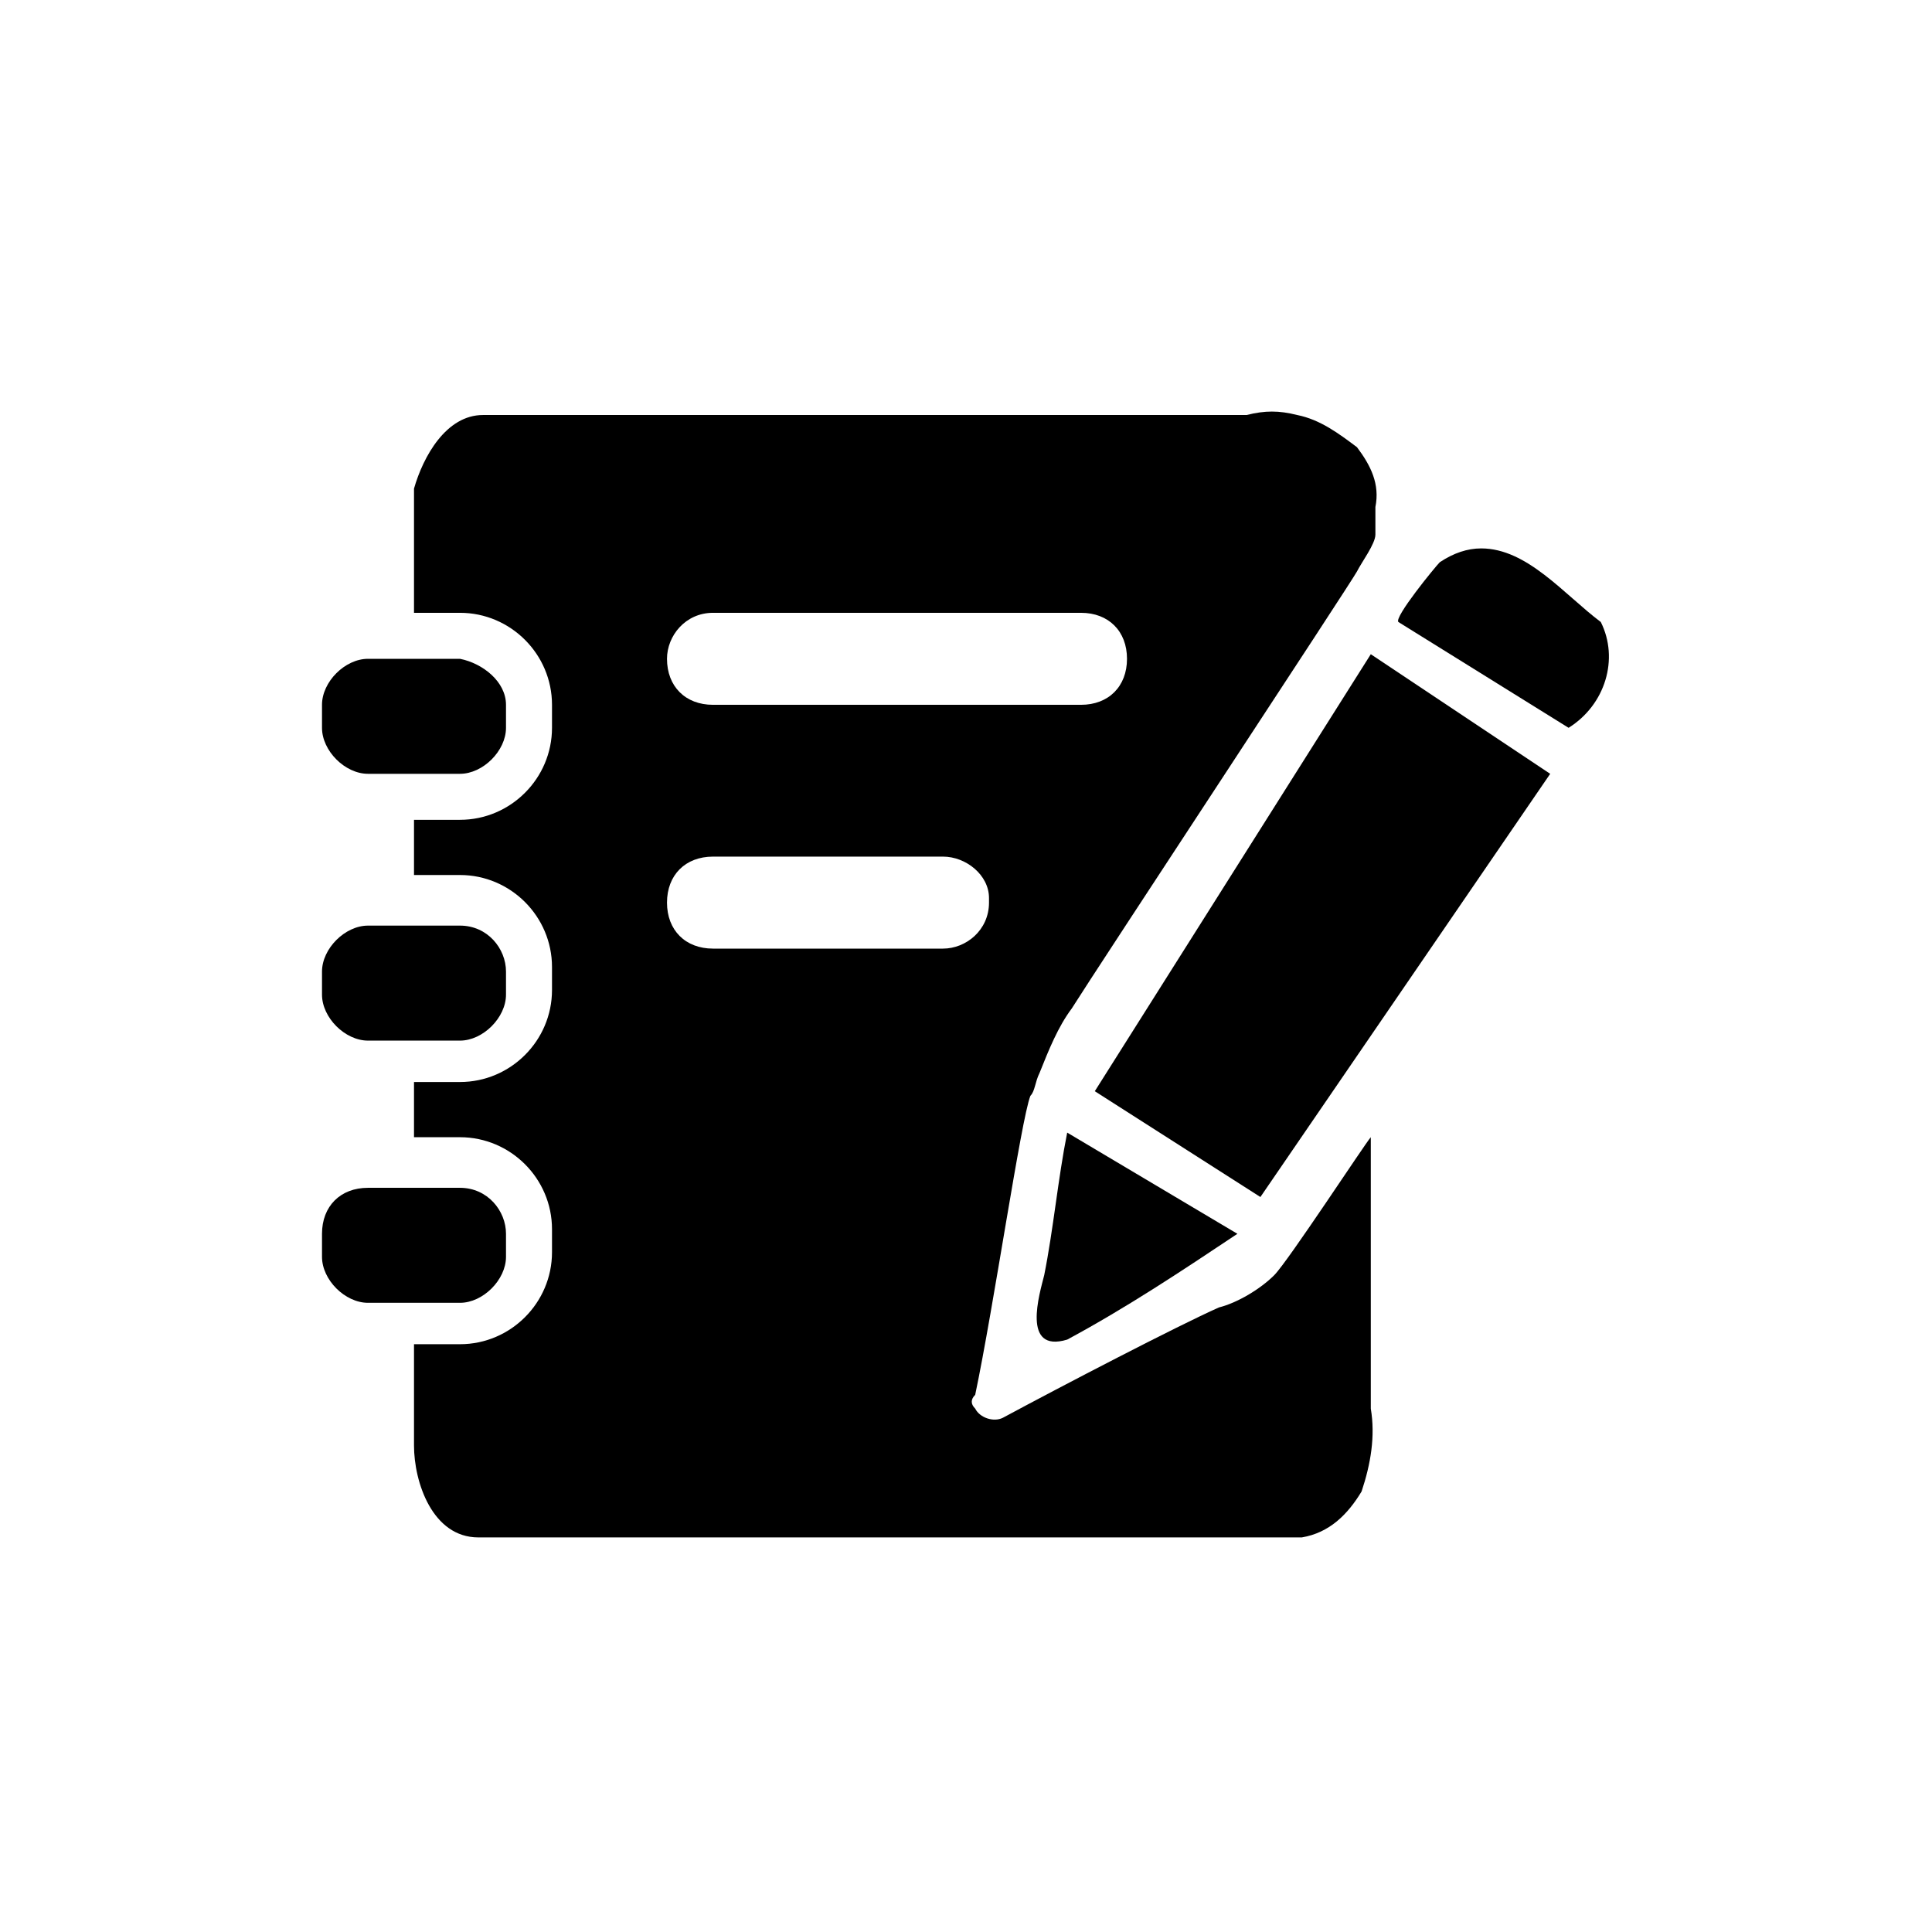
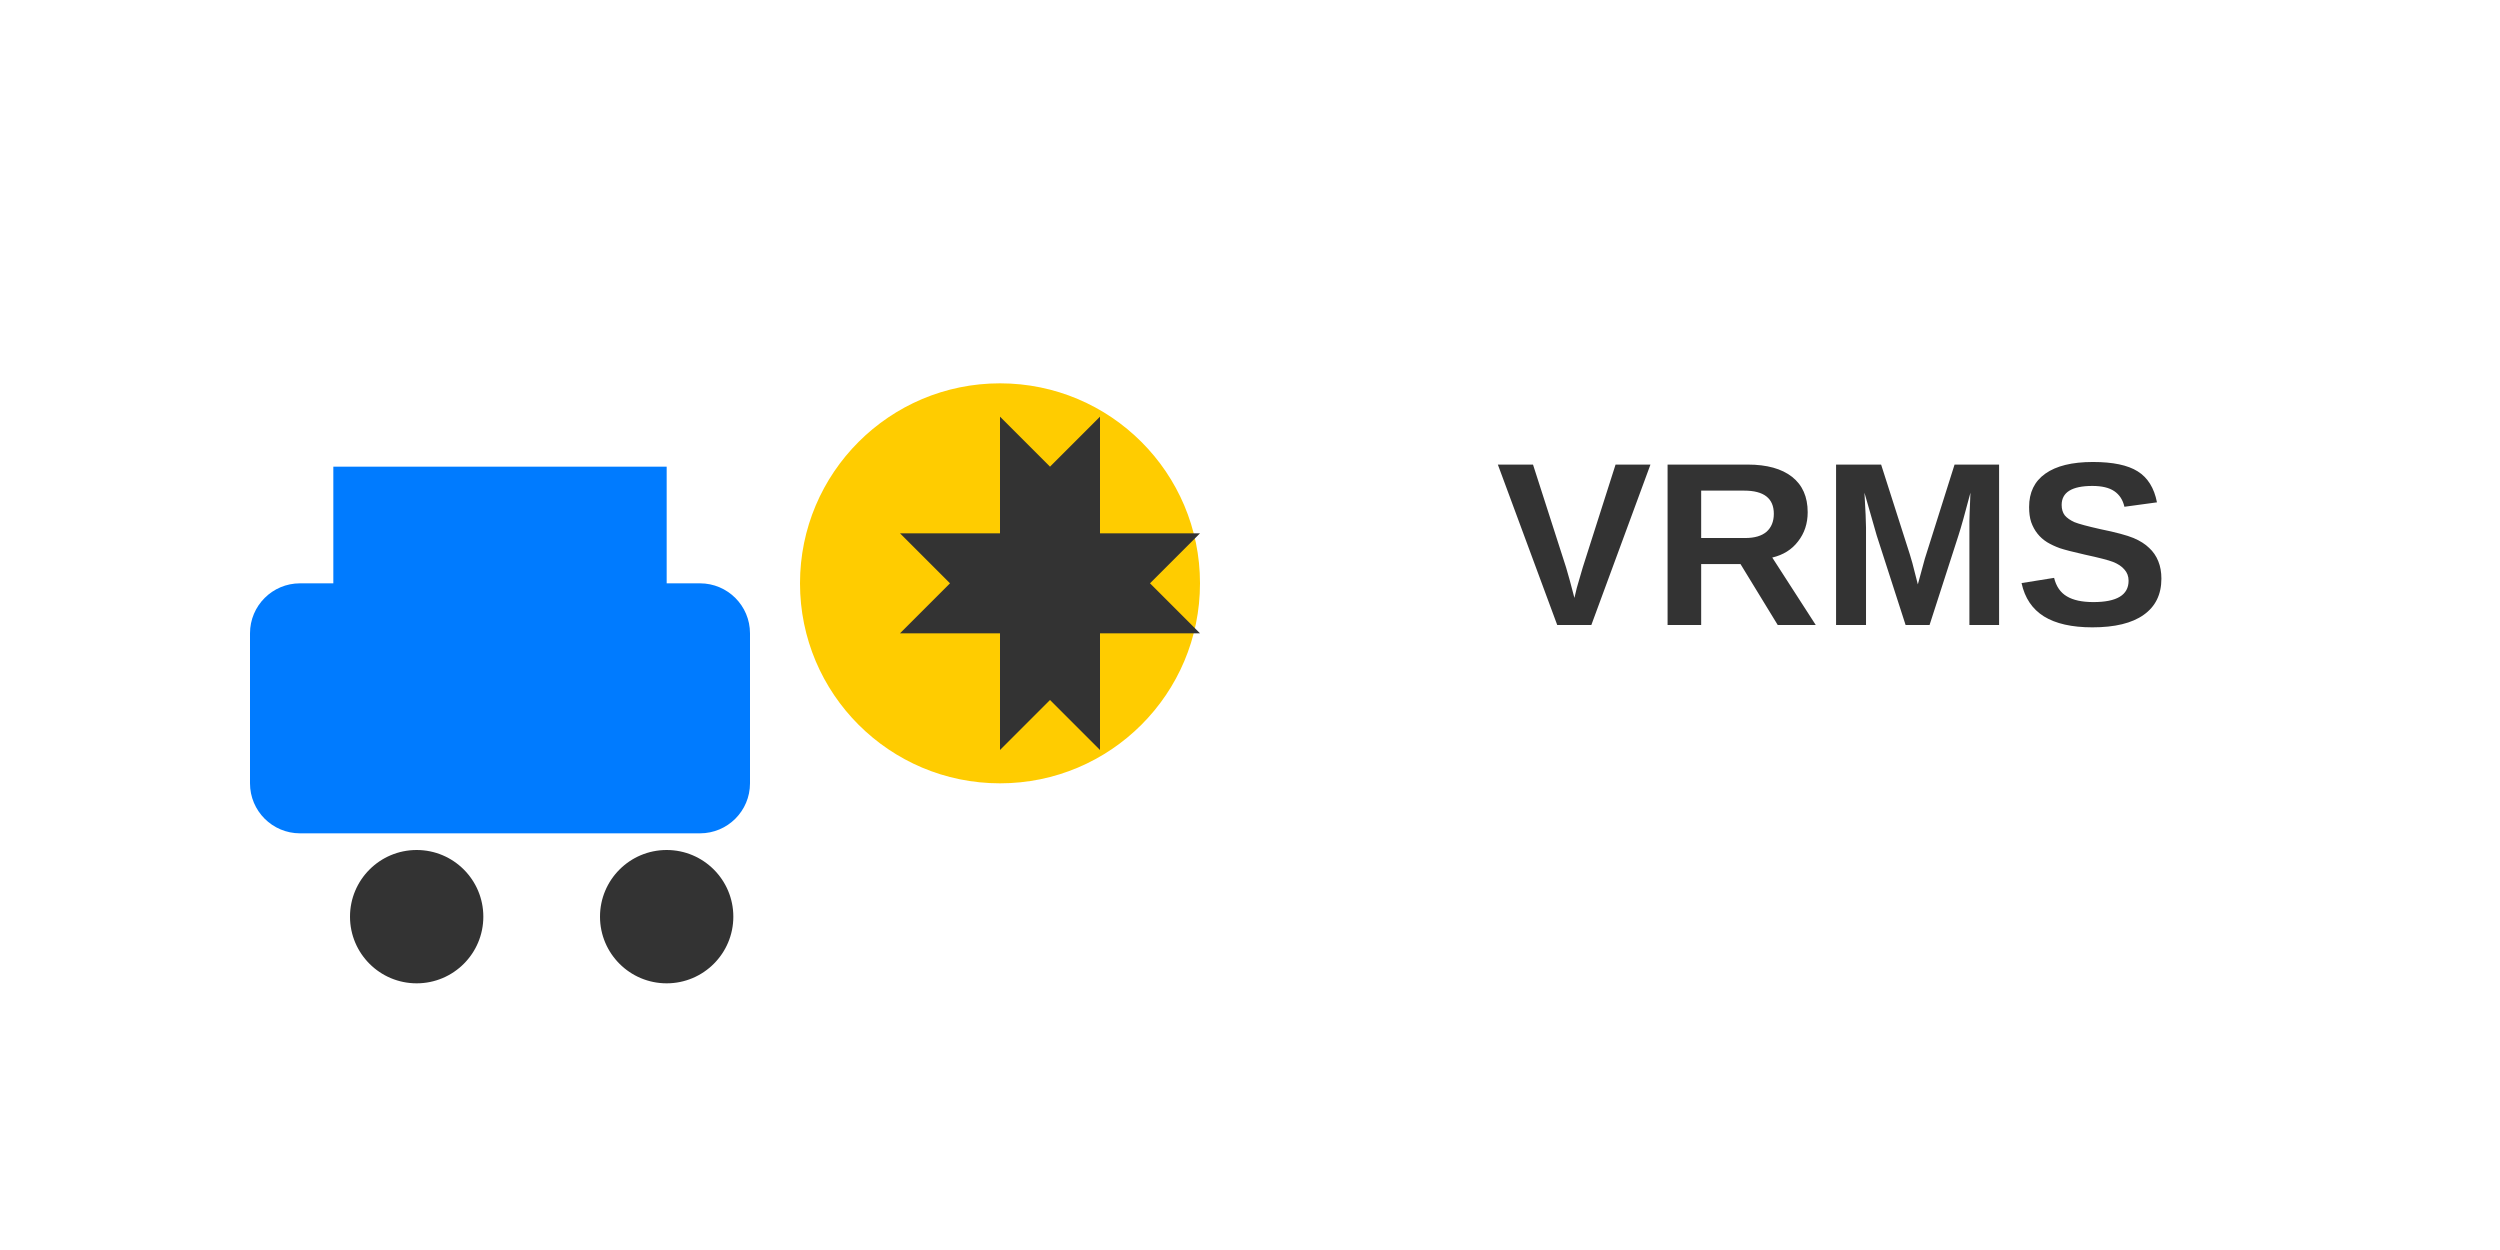
- <svg xmlns="http://www.w3.org/2000/svg" class="svg-icon" style="width: 1em; height: 1em;vertical-align: middle;fill: currentColor;overflow: hidden;" viewBox="0 0 1024 1024" version="1.1">
-   <path d="M565.638 600.308c-4.876 24.381-7.314 51.2-12.19 75.581-2.438 9.752-12.19 41.448 12.19 34.133 31.695-17.067 60.952-36.571 90.21-56.076l-90.21-53.638z m14.629-21.943l87.771 56.076 153.6-224.305-95.086-63.39-146.286 231.619z m160.914-248.686l90.21 56.076c19.505-12.19 26.819-36.571 17.067-56.076-19.505-14.629-39.01-39.01-63.39-39.01-7.314 0-14.629 2.438-21.943 7.314-2.438 2.438-24.381 29.257-21.943 31.695z" />
-   <path d="M551.01 568.613c4.876-12.19 9.752-24.381 17.067-34.133 12.19-19.505 148.724-226.743 151.162-231.619 2.438-4.876 9.752-14.629 9.752-19.505v-14.629c2.438-12.19-2.438-21.943-9.752-31.695-9.752-7.314-19.505-14.629-31.695-17.067-9.752-2.438-17.067-2.438-26.819 0H256c-19.505 0-31.695 21.943-36.571 39.01v65.829h24.381c26.819 0 48.762 21.943 48.762 48.762v12.19c0 26.819-21.943 48.762-48.762 48.762H219.429v29.257h24.381c26.819 0 48.762 21.943 48.762 48.762v12.19c0 26.819-21.943 48.762-48.762 48.762H219.429v29.257h24.381c26.819 0 48.762 21.943 48.762 48.762v12.19c0 26.819-21.943 48.762-48.762 48.762H219.429v53.638c0 19.505 9.752 48.762 34.133 48.762h436.419c14.629-2.438 24.381-12.19 31.695-24.381 4.876-14.629 7.314-29.257 4.876-43.886v-143.848c-2.438 2.438-43.886 65.829-51.2 73.143-7.314 7.314-19.505 14.629-29.257 17.067-21.943 9.752-82.895 41.448-114.59 58.514-4.876 2.438-12.19 0-14.629-4.876-2.438-2.438-2.438-4.876 0-7.314 9.752-46.324 24.381-146.286 29.257-158.476 2.438-2.438 2.438-7.314 4.876-12.19z m-173.105-243.81h195.048c14.629 0 24.381 9.752 24.381 24.381s-9.752 24.381-24.381 24.381h-195.048c-14.629 0-24.381-9.752-24.381-24.381 0-12.19 9.752-24.381 24.381-24.381z m121.905 177.981h-121.905c-14.629 0-24.381-9.752-24.381-24.381s9.752-24.381 24.381-24.381h121.905c12.19 0 24.381 9.752 24.381 21.943v2.438c0 14.629-12.19 24.381-24.381 24.381z" />
-   <path d="M243.81 349.184H195.048c-12.19 0-24.381 12.19-24.381 24.381v12.19c0 12.19 12.19 24.381 24.381 24.381h48.762c12.19 0 24.381-12.19 24.381-24.381v-12.19c0-12.19-12.19-21.943-24.381-24.381z m0 141.41H195.048c-12.19 0-24.381 12.19-24.381 24.381v12.19c0 12.19 12.19 24.381 24.381 24.381h48.762c12.19 0 24.381-12.19 24.381-24.381v-12.19c0-12.19-9.752-24.381-24.381-24.381z m0 138.971H195.048c-14.629 0-24.381 9.752-24.381 24.381v12.19c0 12.19 12.19 24.381 24.381 24.381h48.762c12.19 0 24.381-12.19 24.381-24.381v-12.19c0-12.19-9.752-24.381-24.381-24.381z" />
+ <svg xmlns="http://www.w3.org/2000/svg" width="150" height="75" viewBox="0 0 150 75">
+   <defs>
+     <style>
+       .cls-1 { fill: #333; }
+       .cls-2 { fill: #007bff; }
+       .cls-3 { fill: #ffcc00; }
+       .cls-4 { fill: #333; font-family: Arial, sans-serif; font-size: 14px; font-weight: bold; }
+     </style>
+   </defs>
+   <g transform="translate(10, 15)">
+     <rect x="5" y="20" width="30" height="15" class="cls-2" rx="3" ry="3" />
+     <rect x="10" y="13" width="20" height="15" class="cls-2" />
+     <circle cx="15" cy="40" r="4" class="cls-1" />
+     <circle cx="30" cy="40" r="4" class="cls-1" />
+   </g>
+   <g transform="translate(45, 20)">
+     <circle cx="15" cy="15" r="12" class="cls-3" />
+     <polygon points="15,5 18,8 21,5 21,12 27,12 24,15 27,18 21,18 21,25 18,22 15,25 15,18 9,18 12,15 9,12 15,12" class="cls-1" />
+   </g>
+   <text x="110" y="37.5" text-anchor="middle" alignment-baseline="middle" class="cls-4">VRMS</text>
</svg>
